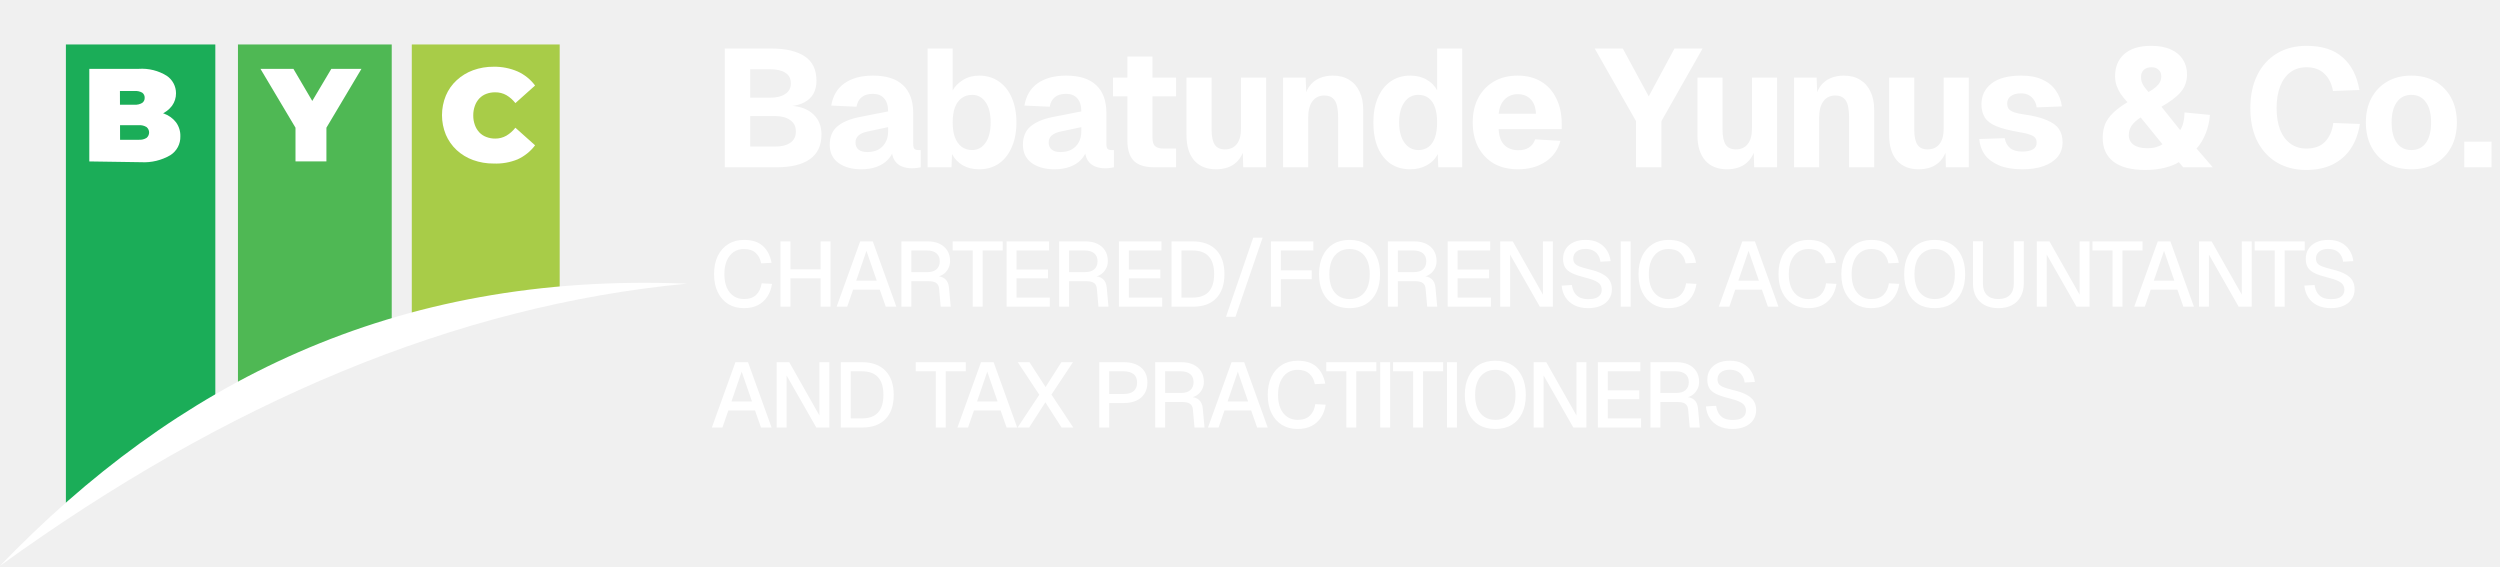
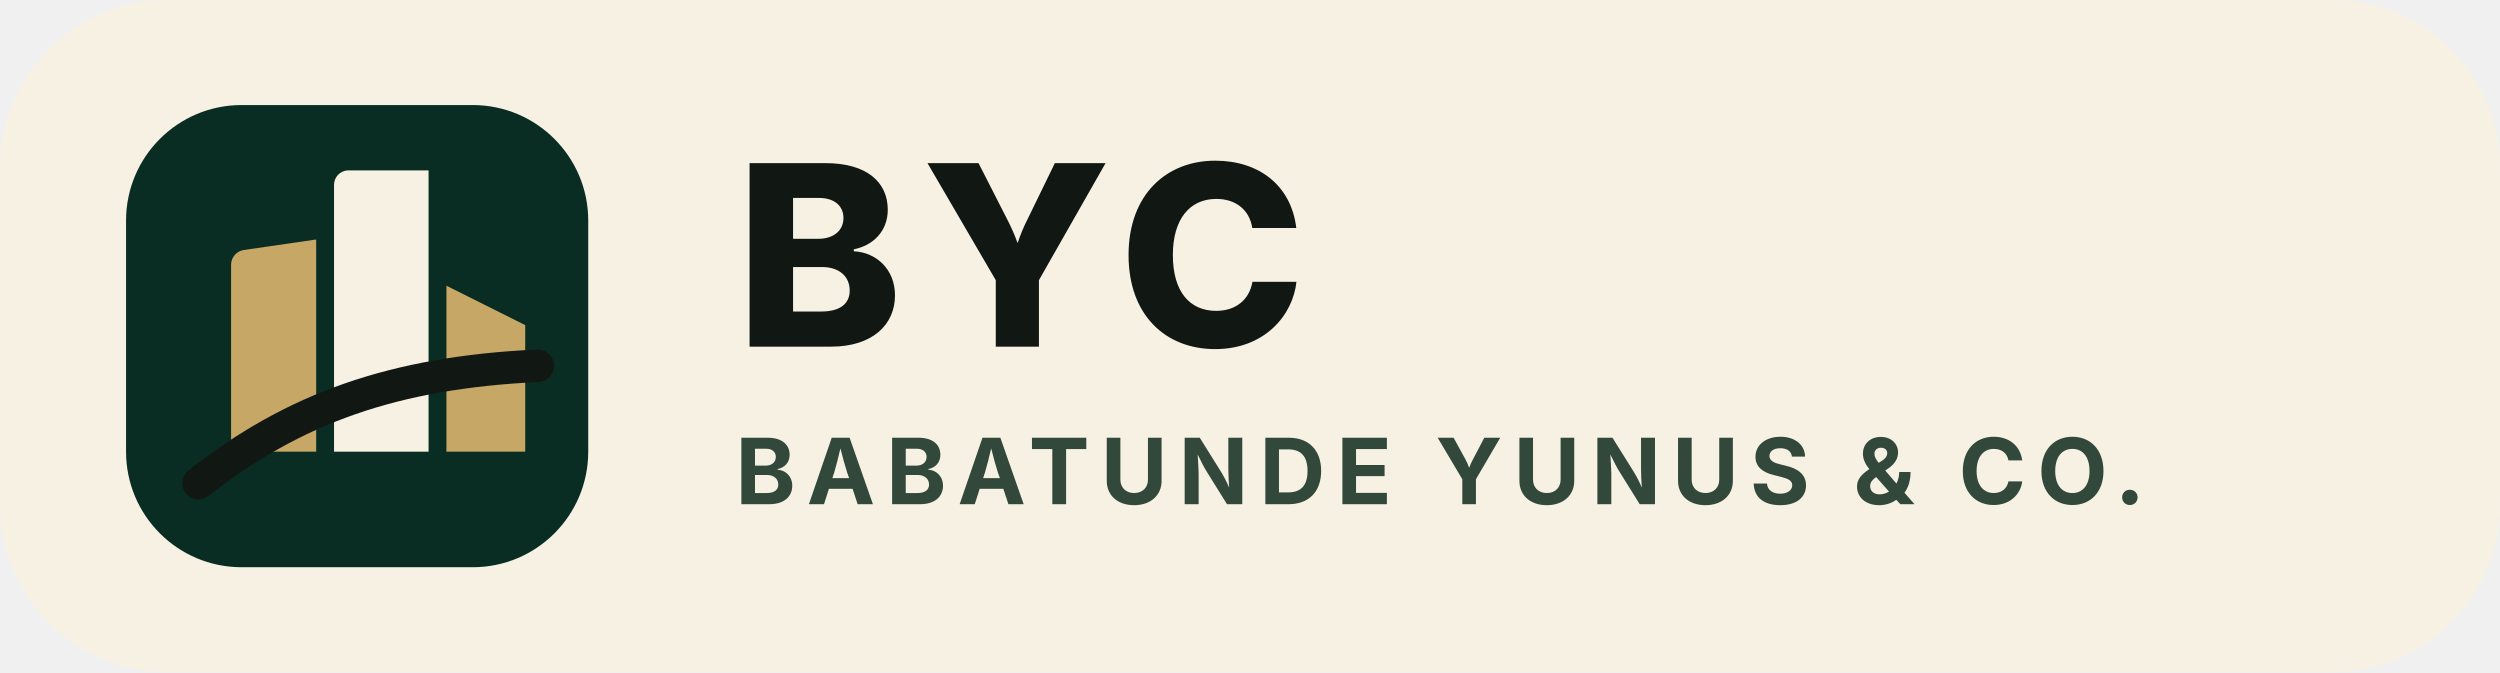
- <svg xmlns="http://www.w3.org/2000/svg" width="269" height="61" viewBox="0 0 269 61" fill="none">
-   <path d="M7.09 4.782H23.169V43.072L7.09 54.739V4.782Z" fill="#1BAD58" />
-   <path d="M25.604 4.782H42.15V35.198L25.604 41.813V4.782Z" fill="#4FB854" />
-   <path d="M60.222 4.782V31.888L44.309 35.198V4.782H60.222Z" fill="#A8CC48" />
-   <path d="M73.91 30.523C42.234 29.233 18.855 41.315 0 60.886C24.375 43.246 49.082 32.861 73.91 30.523Z" fill="white" />
-   <path d="M9.609 17.37V7.407H14.934C15.994 7.336 17.049 7.599 17.951 8.161C18.255 8.369 18.505 8.648 18.677 8.974C18.849 9.3 18.939 9.663 18.939 10.031C18.944 10.512 18.796 10.983 18.516 11.374C18.204 11.79 17.784 12.113 17.302 12.309C16.675 12.552 16.006 12.667 15.334 12.649L15.62 11.894C16.306 11.878 16.988 11.988 17.634 12.219C18.153 12.403 18.609 12.733 18.946 13.169C19.262 13.607 19.424 14.137 19.406 14.677C19.417 15.079 19.324 15.476 19.134 15.831C18.945 16.185 18.667 16.484 18.328 16.698C17.378 17.252 16.287 17.514 15.19 17.453L9.609 17.37ZM12.92 15.039H14.941C15.232 15.06 15.523 14.989 15.771 14.836C15.857 14.765 15.925 14.676 15.972 14.576C16.02 14.475 16.044 14.366 16.044 14.255C16.044 14.144 16.02 14.034 15.972 13.934C15.925 13.834 15.857 13.745 15.771 13.674C15.523 13.521 15.232 13.45 14.941 13.471H12.679V11.268H14.466C14.759 11.29 15.051 11.221 15.303 11.072C15.389 11.01 15.457 10.928 15.503 10.834C15.549 10.739 15.571 10.634 15.567 10.529C15.573 10.422 15.552 10.314 15.506 10.217C15.46 10.119 15.39 10.035 15.303 9.971C15.048 9.831 14.757 9.768 14.466 9.79H12.905L12.92 15.039Z" fill="white" />
-   <path d="M31.796 17.37V13.003L32.55 15.009L28.025 7.407H31.57L34.624 12.604H32.566L35.65 7.407H38.893L34.368 15.009L35.122 13.003V17.37H31.796Z" fill="white" />
-   <path d="M53.109 17.596C52.356 17.602 51.608 17.475 50.9 17.219C50.246 16.983 49.646 16.619 49.135 16.148C48.637 15.684 48.242 15.121 47.974 14.496C47.42 13.148 47.42 11.636 47.974 10.288C48.238 9.66 48.634 9.097 49.135 8.636C49.646 8.164 50.246 7.797 50.9 7.558C51.608 7.302 52.356 7.174 53.109 7.181C54.001 7.165 54.885 7.34 55.704 7.693C56.445 8.03 57.089 8.549 57.574 9.202L55.455 11.095C55.188 10.749 54.858 10.457 54.482 10.235C54.116 10.03 53.702 9.926 53.283 9.933C52.956 9.928 52.631 9.984 52.325 10.099C52.039 10.205 51.781 10.375 51.571 10.597C51.361 10.826 51.199 11.096 51.096 11.389C50.977 11.72 50.919 12.07 50.922 12.422C50.918 12.772 50.977 13.119 51.096 13.448C51.199 13.741 51.361 14.011 51.571 14.24C51.781 14.462 52.039 14.632 52.325 14.738C52.63 14.856 52.956 14.915 53.283 14.911C53.703 14.916 54.117 14.809 54.482 14.602C54.858 14.379 55.188 14.088 55.455 13.742L57.574 15.635C57.085 16.284 56.442 16.802 55.704 17.143C54.882 17.48 53.997 17.634 53.109 17.596Z" fill="white" />
-   <path d="M77.987 18V5.22H82.955C84.539 5.22 85.751 5.502 86.591 6.066C87.431 6.618 87.851 7.494 87.851 8.694C87.851 9.222 87.743 9.684 87.527 10.08C87.311 10.464 86.993 10.77 86.573 10.998C86.165 11.226 85.667 11.364 85.079 11.412V11.376C86.147 11.448 86.963 11.76 87.527 12.312C88.103 12.852 88.391 13.572 88.391 14.472C88.391 15.66 87.971 16.548 87.131 17.136C86.303 17.712 85.115 18 83.567 18H77.987ZM80.723 15.768H83.441C84.101 15.768 84.629 15.636 85.025 15.372C85.433 15.096 85.637 14.688 85.637 14.148C85.637 13.608 85.433 13.2 85.025 12.924C84.629 12.636 84.101 12.492 83.441 12.492H80.723V15.768ZM80.723 10.512H82.883C83.555 10.512 84.089 10.38 84.485 10.116C84.893 9.852 85.097 9.474 85.097 8.982C85.097 8.454 84.899 8.07 84.503 7.83C84.119 7.578 83.579 7.452 82.883 7.452H80.723V10.512ZM92.663 18.216C91.667 18.216 90.851 17.988 90.215 17.532C89.591 17.064 89.279 16.416 89.279 15.588C89.279 14.736 89.543 14.082 90.071 13.626C90.611 13.158 91.403 12.816 92.447 12.6L95.561 11.988C95.561 11.364 95.417 10.896 95.129 10.584C94.853 10.26 94.451 10.098 93.923 10.098C93.407 10.098 93.005 10.218 92.717 10.458C92.429 10.686 92.243 11.028 92.159 11.484L89.441 11.358C89.621 10.302 90.095 9.504 90.863 8.964C91.643 8.412 92.663 8.136 93.923 8.136C95.363 8.136 96.443 8.478 97.163 9.162C97.895 9.846 98.261 10.848 98.261 12.168V15.462C98.261 15.738 98.303 15.924 98.387 16.02C98.483 16.104 98.621 16.146 98.801 16.146H99.071V18C98.987 18.024 98.849 18.048 98.657 18.072C98.477 18.096 98.297 18.108 98.117 18.108C97.733 18.108 97.373 18.042 97.037 17.91C96.713 17.778 96.449 17.556 96.245 17.244C96.041 16.92 95.939 16.464 95.939 15.876L96.173 16.056C96.053 16.488 95.837 16.866 95.525 17.19C95.225 17.514 94.829 17.766 94.337 17.946C93.857 18.126 93.299 18.216 92.663 18.216ZM93.311 16.362C93.755 16.362 94.145 16.278 94.481 16.11C94.817 15.93 95.081 15.672 95.273 15.336C95.465 15 95.561 14.604 95.561 14.148V13.68L93.365 14.148C92.933 14.232 92.603 14.376 92.375 14.58C92.159 14.772 92.051 15.024 92.051 15.336C92.051 15.66 92.159 15.912 92.375 16.092C92.591 16.272 92.903 16.362 93.311 16.362ZM105.352 18.216C104.68 18.216 104.092 18.072 103.588 17.784C103.096 17.496 102.712 17.094 102.436 16.578L102.382 18H99.808V5.22H102.508V9.72C102.76 9.276 103.132 8.904 103.624 8.604C104.116 8.292 104.692 8.136 105.352 8.136C106.168 8.136 106.876 8.346 107.476 8.766C108.076 9.174 108.538 9.756 108.862 10.512C109.198 11.268 109.366 12.156 109.366 13.176C109.366 14.196 109.198 15.084 108.862 15.84C108.538 16.596 108.076 17.184 107.476 17.604C106.876 18.012 106.168 18.216 105.352 18.216ZM104.596 16.146C105.196 16.146 105.676 15.888 106.036 15.372C106.408 14.844 106.594 14.112 106.594 13.176C106.594 12.24 106.414 11.514 106.054 10.998C105.694 10.47 105.214 10.206 104.614 10.206C104.17 10.206 103.786 10.326 103.462 10.566C103.15 10.794 102.91 11.13 102.742 11.574C102.586 12.018 102.508 12.552 102.508 13.176C102.508 13.788 102.586 14.316 102.742 14.76C102.91 15.204 103.15 15.546 103.462 15.786C103.786 16.026 104.164 16.146 104.596 16.146ZM113.45 18.216C112.454 18.216 111.638 17.988 111.002 17.532C110.378 17.064 110.066 16.416 110.066 15.588C110.066 14.736 110.33 14.082 110.858 13.626C111.398 13.158 112.19 12.816 113.234 12.6L116.348 11.988C116.348 11.364 116.204 10.896 115.916 10.584C115.64 10.26 115.238 10.098 114.71 10.098C114.194 10.098 113.792 10.218 113.504 10.458C113.216 10.686 113.03 11.028 112.946 11.484L110.228 11.358C110.408 10.302 110.882 9.504 111.65 8.964C112.43 8.412 113.45 8.136 114.71 8.136C116.15 8.136 117.23 8.478 117.95 9.162C118.682 9.846 119.048 10.848 119.048 12.168V15.462C119.048 15.738 119.09 15.924 119.174 16.02C119.27 16.104 119.408 16.146 119.588 16.146H119.858V18C119.774 18.024 119.636 18.048 119.444 18.072C119.264 18.096 119.084 18.108 118.904 18.108C118.52 18.108 118.16 18.042 117.824 17.91C117.5 17.778 117.236 17.556 117.032 17.244C116.828 16.92 116.726 16.464 116.726 15.876L116.96 16.056C116.84 16.488 116.624 16.866 116.312 17.19C116.012 17.514 115.616 17.766 115.124 17.946C114.644 18.126 114.086 18.216 113.45 18.216ZM114.098 16.362C114.542 16.362 114.932 16.278 115.268 16.11C115.604 15.93 115.868 15.672 116.06 15.336C116.252 15 116.348 14.604 116.348 14.148V13.68L114.152 14.148C113.72 14.232 113.39 14.376 113.162 14.58C112.946 14.772 112.838 15.024 112.838 15.336C112.838 15.66 112.946 15.912 113.162 16.092C113.378 16.272 113.69 16.362 114.098 16.362ZM124.204 18C123.208 18 122.476 17.772 122.008 17.316C121.54 16.848 121.306 16.11 121.306 15.102V6.084H124.006V14.778C124.006 15.246 124.102 15.564 124.294 15.732C124.498 15.9 124.798 15.984 125.194 15.984H126.544V18H124.204ZM119.758 10.368V8.352H126.544V10.368H119.758ZM130.835 18.216C129.839 18.216 129.059 17.898 128.495 17.262C127.943 16.614 127.667 15.714 127.667 14.562V8.352H130.367V13.932C130.367 14.676 130.481 15.222 130.709 15.57C130.937 15.906 131.297 16.074 131.789 16.074C132.341 16.074 132.767 15.888 133.067 15.516C133.379 15.132 133.535 14.562 133.535 13.806V8.352H136.235V18H133.769L133.697 15.228L134.039 15.3C133.895 16.26 133.553 16.986 133.013 17.478C132.473 17.97 131.747 18.216 130.835 18.216ZM138.06 18V8.352H140.49L140.598 11.178L140.256 11.088C140.352 10.368 140.544 9.792 140.832 9.36C141.132 8.928 141.504 8.616 141.948 8.424C142.392 8.232 142.878 8.136 143.406 8.136C144.102 8.136 144.69 8.286 145.17 8.586C145.662 8.886 146.034 9.312 146.286 9.864C146.55 10.404 146.682 11.046 146.682 11.79V18H143.982V12.69C143.982 12.174 143.94 11.736 143.856 11.376C143.772 11.016 143.622 10.746 143.406 10.566C143.19 10.374 142.89 10.278 142.506 10.278C141.942 10.278 141.51 10.488 141.21 10.908C140.91 11.316 140.76 11.91 140.76 12.69V18H138.06ZM151.734 18.216C150.918 18.216 150.21 18.012 149.61 17.604C149.022 17.184 148.566 16.602 148.242 15.858C147.93 15.102 147.774 14.208 147.774 13.176C147.774 12.144 147.936 11.256 148.26 10.512C148.584 9.756 149.04 9.174 149.628 8.766C150.228 8.346 150.93 8.136 151.734 8.136C152.418 8.136 153.006 8.28 153.498 8.568C154.002 8.844 154.38 9.228 154.632 9.72V5.22H157.332V18H154.758L154.704 16.578C154.44 17.094 154.044 17.496 153.516 17.784C153 18.072 152.406 18.216 151.734 18.216ZM152.616 16.146C153.048 16.146 153.414 16.032 153.714 15.804C154.014 15.576 154.242 15.246 154.398 14.814C154.554 14.37 154.632 13.824 154.632 13.176C154.632 12.516 154.554 11.97 154.398 11.538C154.242 11.094 154.014 10.764 153.714 10.548C153.414 10.32 153.048 10.206 152.616 10.206C151.98 10.206 151.476 10.476 151.104 11.016C150.732 11.544 150.546 12.264 150.546 13.176C150.546 14.076 150.732 14.796 151.104 15.336C151.488 15.876 151.992 16.146 152.616 16.146ZM163.326 18.216C162.342 18.216 161.484 18.012 160.752 17.604C160.032 17.184 159.468 16.596 159.06 15.84C158.664 15.084 158.466 14.196 158.466 13.176C158.466 12.156 158.664 11.274 159.06 10.53C159.468 9.774 160.032 9.186 160.752 8.766C161.472 8.346 162.324 8.136 163.308 8.136C164.268 8.136 165.102 8.346 165.81 8.766C166.518 9.186 167.064 9.786 167.448 10.566C167.844 11.346 168.042 12.276 168.042 13.356V13.896H161.256C161.292 14.664 161.496 15.234 161.868 15.606C162.252 15.978 162.756 16.164 163.38 16.164C163.836 16.164 164.214 16.068 164.514 15.876C164.826 15.684 165.048 15.39 165.18 14.994L167.898 15.156C167.646 16.116 167.112 16.866 166.296 17.406C165.48 17.946 164.49 18.216 163.326 18.216ZM161.256 12.24H165.27C165.234 11.532 165.036 11.004 164.676 10.656C164.328 10.308 163.872 10.134 163.308 10.134C162.744 10.134 162.276 10.32 161.904 10.692C161.544 11.052 161.328 11.568 161.256 12.24ZM176.034 18V13.032L171.588 5.22H174.612L177.402 10.368L180.174 5.22H183.198L178.77 13.032V18H176.034ZM185.813 18.216C184.817 18.216 184.037 17.898 183.473 17.262C182.921 16.614 182.645 15.714 182.645 14.562V8.352H185.345V13.932C185.345 14.676 185.459 15.222 185.687 15.57C185.915 15.906 186.275 16.074 186.767 16.074C187.319 16.074 187.745 15.888 188.045 15.516C188.357 15.132 188.513 14.562 188.513 13.806V8.352H191.213V18H188.747L188.675 15.228L189.017 15.3C188.873 16.26 188.531 16.986 187.991 17.478C187.451 17.97 186.725 18.216 185.813 18.216ZM193.039 18V8.352H195.469L195.577 11.178L195.235 11.088C195.331 10.368 195.523 9.792 195.811 9.36C196.111 8.928 196.483 8.616 196.927 8.424C197.371 8.232 197.857 8.136 198.385 8.136C199.081 8.136 199.669 8.286 200.149 8.586C200.641 8.886 201.013 9.312 201.265 9.864C201.529 10.404 201.661 11.046 201.661 11.79V18H198.961V12.69C198.961 12.174 198.919 11.736 198.835 11.376C198.751 11.016 198.601 10.746 198.385 10.566C198.169 10.374 197.869 10.278 197.485 10.278C196.921 10.278 196.489 10.488 196.189 10.908C195.889 11.316 195.739 11.91 195.739 12.69V18H193.039ZM206.442 18.216C205.446 18.216 204.666 17.898 204.102 17.262C203.55 16.614 203.274 15.714 203.274 14.562V8.352H205.974V13.932C205.974 14.676 206.088 15.222 206.316 15.57C206.544 15.906 206.904 16.074 207.396 16.074C207.948 16.074 208.374 15.888 208.674 15.516C208.986 15.132 209.142 14.562 209.142 13.806V8.352H211.842V18H209.376L209.304 15.228L209.646 15.3C209.502 16.26 209.16 16.986 208.62 17.478C208.08 17.97 207.354 18.216 206.442 18.216ZM217.614 18.216C216.618 18.216 215.784 18.078 215.112 17.802C214.44 17.514 213.924 17.13 213.564 16.65C213.216 16.158 213.018 15.594 212.97 14.958L215.706 14.868C215.79 15.324 215.982 15.678 216.282 15.93C216.582 16.182 217.026 16.308 217.614 16.308C218.094 16.308 218.466 16.23 218.73 16.074C219.006 15.918 219.144 15.678 219.144 15.354C219.144 15.15 219.096 14.982 219 14.85C218.904 14.706 218.712 14.586 218.424 14.49C218.148 14.382 217.734 14.286 217.182 14.202C216.162 14.022 215.364 13.812 214.788 13.572C214.212 13.332 213.804 13.02 213.564 12.636C213.324 12.252 213.204 11.784 213.204 11.232C213.204 10.308 213.558 9.564 214.266 9C214.986 8.424 216.06 8.136 217.488 8.136C218.4 8.136 219.162 8.28 219.774 8.568C220.398 8.856 220.878 9.252 221.214 9.756C221.562 10.248 221.778 10.812 221.862 11.448L219.144 11.556C219.108 11.244 219.012 10.98 218.856 10.764C218.712 10.536 218.526 10.362 218.298 10.242C218.07 10.11 217.794 10.044 217.47 10.044C216.99 10.044 216.618 10.146 216.354 10.35C216.102 10.542 215.976 10.8 215.976 11.124C215.976 11.364 216.03 11.562 216.138 11.718C216.258 11.862 216.45 11.982 216.714 12.078C216.978 12.174 217.332 12.252 217.776 12.312C218.808 12.456 219.624 12.66 220.224 12.924C220.836 13.176 221.274 13.494 221.538 13.878C221.802 14.262 221.934 14.736 221.934 15.3C221.934 15.924 221.754 16.452 221.394 16.884C221.034 17.316 220.53 17.646 219.882 17.874C219.246 18.102 218.49 18.216 217.614 18.216ZM230.823 18.288C229.335 18.288 228.201 17.994 227.421 17.406C226.641 16.806 226.251 15.954 226.251 14.85C226.251 14.298 226.335 13.806 226.503 13.374C226.683 12.942 226.971 12.534 227.367 12.15C227.763 11.766 228.279 11.382 228.915 10.998C228.639 10.698 228.399 10.404 228.195 10.116C228.003 9.816 227.853 9.516 227.745 9.216C227.637 8.904 227.583 8.562 227.583 8.19C227.583 7.194 227.913 6.402 228.573 5.814C229.245 5.226 230.205 4.932 231.453 4.932C232.305 4.932 233.019 5.064 233.595 5.328C234.171 5.592 234.603 5.958 234.891 6.426C235.179 6.882 235.323 7.404 235.323 7.992C235.323 8.748 235.095 9.39 234.639 9.918C234.195 10.434 233.505 10.956 232.569 11.484L234.585 14.004C234.885 13.56 235.041 12.924 235.053 12.096L237.789 12.366C237.741 13.05 237.591 13.71 237.339 14.346C237.087 14.982 236.757 15.528 236.349 15.984L238.095 18H234.909L234.441 17.442C234.057 17.694 233.547 17.898 232.911 18.054C232.287 18.21 231.591 18.288 230.823 18.288ZM231.039 15.948C231.435 15.948 231.765 15.906 232.029 15.822C232.305 15.738 232.521 15.636 232.677 15.516L230.337 12.636C229.893 12.924 229.569 13.218 229.365 13.518C229.161 13.818 229.059 14.16 229.059 14.544C229.059 14.964 229.227 15.306 229.563 15.57C229.911 15.822 230.403 15.948 231.039 15.948ZM231.183 9.9C231.507 9.72 231.765 9.546 231.957 9.378C232.161 9.198 232.311 9.018 232.407 8.838C232.503 8.658 232.551 8.454 232.551 8.226C232.551 7.914 232.455 7.674 232.263 7.506C232.083 7.326 231.831 7.236 231.507 7.236C231.147 7.236 230.865 7.332 230.661 7.524C230.469 7.716 230.373 7.974 230.373 8.298C230.373 8.466 230.397 8.634 230.445 8.802C230.493 8.958 230.577 9.126 230.697 9.306C230.829 9.486 230.991 9.684 231.183 9.9ZM248.13 18.288C246.966 18.288 245.928 18.024 245.016 17.496C244.116 16.968 243.408 16.206 242.892 15.21C242.388 14.214 242.136 13.02 242.136 11.628C242.136 10.272 242.382 9.096 242.874 8.1C243.366 7.092 244.068 6.312 244.98 5.76C245.892 5.208 246.96 4.932 248.184 4.932C249.852 4.932 251.148 5.346 252.072 6.174C253.008 6.99 253.608 8.16 253.872 9.684L251.028 9.792C250.884 8.988 250.572 8.364 250.092 7.92C249.612 7.464 248.976 7.236 248.184 7.236C247.5 7.236 246.918 7.416 246.438 7.776C245.958 8.136 245.592 8.646 245.34 9.306C245.088 9.966 244.962 10.74 244.962 11.628C244.962 12.528 245.088 13.308 245.34 13.968C245.604 14.616 245.976 15.114 246.456 15.462C246.936 15.81 247.506 15.984 248.166 15.984C249.03 15.984 249.696 15.744 250.164 15.264C250.644 14.772 250.944 14.094 251.064 13.23L253.926 13.338C253.758 14.382 253.428 15.27 252.936 16.002C252.444 16.734 251.796 17.298 250.992 17.694C250.2 18.09 249.246 18.288 248.13 18.288ZM259.463 18.216C258.479 18.216 257.621 18.012 256.889 17.604C256.157 17.184 255.587 16.596 255.179 15.84C254.771 15.084 254.567 14.196 254.567 13.176C254.567 12.156 254.771 11.274 255.179 10.53C255.587 9.774 256.157 9.186 256.889 8.766C257.621 8.346 258.479 8.136 259.463 8.136C260.447 8.136 261.305 8.346 262.037 8.766C262.769 9.186 263.339 9.774 263.747 10.53C264.155 11.274 264.359 12.156 264.359 13.176C264.359 14.196 264.155 15.084 263.747 15.84C263.339 16.596 262.769 17.184 262.037 17.604C261.305 18.012 260.447 18.216 259.463 18.216ZM259.463 16.146C260.135 16.146 260.657 15.888 261.029 15.372C261.401 14.844 261.587 14.112 261.587 13.176C261.587 12.24 261.401 11.514 261.029 10.998C260.657 10.47 260.135 10.206 259.463 10.206C258.791 10.206 258.269 10.47 257.897 10.998C257.525 11.514 257.339 12.24 257.339 13.176C257.339 14.112 257.525 14.844 257.897 15.372C258.269 15.888 258.791 16.146 259.463 16.146ZM265.154 18V15.246H268.088V18H265.154Z" fill="white" />
-   <path d="M80.042 33.158C79.408 33.158 78.85 33.013 78.368 32.723C77.887 32.426 77.51 32.003 77.24 31.456C76.969 30.908 76.834 30.254 76.834 29.495C76.834 28.743 76.966 28.093 77.23 27.545C77.501 26.991 77.877 26.565 78.359 26.268C78.84 25.964 79.405 25.813 80.052 25.813C80.923 25.813 81.599 26.03 82.081 26.466C82.563 26.902 82.876 27.506 83.022 28.278L81.903 28.337C81.81 27.855 81.612 27.479 81.309 27.209C81.005 26.931 80.586 26.793 80.052 26.793C79.623 26.793 79.25 26.902 78.933 27.119C78.623 27.337 78.378 27.647 78.2 28.05C78.029 28.453 77.943 28.934 77.943 29.495C77.943 30.056 78.029 30.538 78.2 30.941C78.378 31.343 78.626 31.65 78.943 31.861C79.26 32.073 79.626 32.178 80.042 32.178C80.609 32.178 81.048 32.03 81.358 31.733C81.675 31.429 81.873 31.013 81.952 30.485L83.071 30.545C82.985 31.079 82.814 31.541 82.556 31.931C82.299 32.32 81.959 32.624 81.537 32.842C81.114 33.053 80.616 33.158 80.042 33.158ZM83.981 33V25.971H85.051V29.357L84.536 28.981H88.813L88.298 29.357V25.971H89.367V33H88.298V29.575L88.813 29.951H84.536L85.051 29.575V33H83.981ZM90.021 33L92.555 25.971H93.912L96.446 33H95.308L94.664 31.169H91.793L91.159 33H90.021ZM92.13 30.198H94.337L93.229 26.991L92.13 30.198ZM96.99 33V25.971H99.792C100.294 25.971 100.726 26.057 101.089 26.228C101.452 26.4 101.732 26.644 101.93 26.961C102.128 27.278 102.227 27.654 102.227 28.09C102.227 28.406 102.155 28.69 102.01 28.941C101.871 29.192 101.683 29.393 101.445 29.545C101.214 29.69 100.967 29.773 100.703 29.792L100.653 29.703C101.095 29.703 101.439 29.806 101.683 30.01C101.927 30.208 102.069 30.522 102.109 30.951L102.297 33H101.218L101.049 31.089C101.029 30.805 100.934 30.598 100.762 30.466C100.591 30.327 100.31 30.258 99.921 30.258H98.059V33H96.99ZM98.059 29.278H99.812C100.214 29.278 100.531 29.179 100.762 28.981C101 28.776 101.119 28.489 101.119 28.119C101.119 27.743 101 27.456 100.762 27.258C100.525 27.053 100.178 26.951 99.723 26.951H98.059V29.278ZM104.664 33V26.951H102.506V25.971H107.891V26.951H105.733V33H104.664ZM108.307 33V25.971H112.881V26.951H109.376V29H112.762V29.951H109.376V32.02H112.96V33H108.307ZM113.966 33V25.971H116.767C117.269 25.971 117.701 26.057 118.064 26.228C118.427 26.4 118.708 26.644 118.906 26.961C119.104 27.278 119.203 27.654 119.203 28.09C119.203 28.406 119.13 28.69 118.985 28.941C118.846 29.192 118.658 29.393 118.421 29.545C118.19 29.69 117.942 29.773 117.678 29.792L117.629 29.703C118.071 29.703 118.414 29.806 118.658 30.01C118.902 30.208 119.044 30.522 119.084 30.951L119.272 33H118.193L118.025 31.089C118.005 30.805 117.909 30.598 117.738 30.466C117.566 30.327 117.285 30.258 116.896 30.258H115.035V33H113.966ZM115.035 29.278H116.787C117.19 29.278 117.507 29.179 117.738 28.981C117.975 28.776 118.094 28.489 118.094 28.119C118.094 27.743 117.975 27.456 117.738 27.258C117.5 27.053 117.153 26.951 116.698 26.951H115.035V29.278ZM120.398 33V25.971H124.971V26.951H121.467V29H124.853V29.951H121.467V32.02H125.051V33H120.398ZM126.056 33V25.971H128.313C129.415 25.971 130.264 26.278 130.858 26.892C131.452 27.499 131.749 28.367 131.749 29.495C131.749 30.617 131.455 31.482 130.867 32.089C130.287 32.696 129.455 33 128.373 33H126.056ZM127.125 32.02H128.313C129.092 32.02 129.673 31.812 130.056 31.396C130.445 30.974 130.64 30.34 130.64 29.495C130.64 28.637 130.445 28 130.056 27.585C129.673 27.162 129.092 26.951 128.313 26.951H127.125V32.02ZM131.916 34.089L134.846 25.575H135.856L132.936 34.089H131.916ZM136.754 33V25.971H141.318V26.951H137.259L137.823 26.367V29.594L137.259 29.09H141.14V30.04H137.259L137.823 29.535V33H136.754ZM145.206 33.158C144.526 33.158 143.942 33.013 143.454 32.723C142.965 32.426 142.589 32.003 142.325 31.456C142.061 30.908 141.929 30.254 141.929 29.495C141.929 28.736 142.061 28.083 142.325 27.535C142.589 26.981 142.965 26.555 143.454 26.258C143.942 25.961 144.526 25.813 145.206 25.813C145.893 25.813 146.48 25.961 146.968 26.258C147.463 26.555 147.84 26.981 148.097 27.535C148.361 28.083 148.493 28.736 148.493 29.495C148.493 30.254 148.361 30.908 148.097 31.456C147.84 32.003 147.463 32.426 146.968 32.723C146.48 33.013 145.893 33.158 145.206 33.158ZM145.206 32.178C145.662 32.178 146.051 32.073 146.374 31.861C146.704 31.65 146.955 31.347 147.127 30.951C147.298 30.548 147.384 30.063 147.384 29.495C147.384 28.928 147.298 28.443 147.127 28.04C146.955 27.637 146.704 27.331 146.374 27.119C146.051 26.902 145.662 26.793 145.206 26.793C144.757 26.793 144.371 26.902 144.048 27.119C143.724 27.331 143.474 27.637 143.295 28.04C143.124 28.443 143.038 28.928 143.038 29.495C143.038 30.063 143.124 30.548 143.295 30.951C143.474 31.347 143.724 31.65 144.048 31.861C144.371 32.073 144.757 32.178 145.206 32.178ZM149.338 33V25.971H152.139C152.641 25.971 153.073 26.057 153.436 26.228C153.799 26.4 154.08 26.644 154.278 26.961C154.476 27.278 154.575 27.654 154.575 28.09C154.575 28.406 154.502 28.69 154.357 28.941C154.218 29.192 154.03 29.393 153.793 29.545C153.562 29.69 153.314 29.773 153.05 29.792L153.001 29.703C153.443 29.703 153.786 29.806 154.03 30.01C154.274 30.208 154.416 30.522 154.456 30.951L154.644 33H153.565L153.397 31.089C153.377 30.805 153.281 30.598 153.11 30.466C152.938 30.327 152.657 30.258 152.268 30.258H150.407V33H149.338ZM150.407 29.278H152.159C152.562 29.278 152.879 29.179 153.11 28.981C153.347 28.776 153.466 28.489 153.466 28.119C153.466 27.743 153.347 27.456 153.11 27.258C152.872 27.053 152.525 26.951 152.07 26.951H150.407V29.278ZM155.77 33V25.971H160.343V26.951H156.839V29H160.225V29.951H156.839V32.02H160.423V33H155.77ZM161.418 33V25.971H162.775L166.022 31.703V25.971H167.091V33H165.685L162.488 27.397V33H161.418ZM170.887 33.158C170.326 33.158 169.838 33.056 169.422 32.852C169.013 32.647 168.69 32.363 168.452 32C168.214 31.637 168.076 31.215 168.036 30.733L169.135 30.664C169.181 30.994 169.277 31.274 169.422 31.505C169.567 31.73 169.762 31.901 170.006 32.02C170.257 32.132 170.557 32.188 170.907 32.188C171.211 32.188 171.468 32.152 171.679 32.079C171.897 32 172.062 31.885 172.174 31.733C172.287 31.581 172.343 31.396 172.343 31.178C172.343 30.98 172.293 30.805 172.194 30.654C172.102 30.495 171.92 30.353 171.65 30.228C171.386 30.096 170.996 29.967 170.482 29.842C169.921 29.703 169.472 29.552 169.135 29.387C168.799 29.221 168.554 29.017 168.403 28.773C168.257 28.522 168.185 28.215 168.185 27.852C168.185 27.449 168.28 27.096 168.472 26.793C168.67 26.483 168.95 26.242 169.313 26.07C169.676 25.898 170.112 25.813 170.62 25.813C171.155 25.813 171.61 25.912 171.986 26.11C172.369 26.308 172.669 26.578 172.887 26.921C173.112 27.265 173.25 27.657 173.303 28.099L172.204 28.159C172.171 27.888 172.089 27.651 171.957 27.446C171.825 27.235 171.646 27.073 171.422 26.961C171.198 26.842 170.924 26.783 170.6 26.783C170.191 26.783 169.868 26.878 169.63 27.07C169.399 27.255 169.284 27.502 169.284 27.812C169.284 28.01 169.33 28.179 169.422 28.317C169.521 28.449 169.693 28.565 169.937 28.664C170.188 28.763 170.541 28.868 170.996 28.981C171.604 29.119 172.085 29.291 172.442 29.495C172.805 29.693 173.062 29.928 173.214 30.198C173.366 30.469 173.442 30.776 173.442 31.119C173.442 31.535 173.333 31.898 173.115 32.208C172.904 32.512 172.607 32.746 172.224 32.911C171.841 33.076 171.396 33.158 170.887 33.158ZM174.389 33V25.971H175.458V33H174.389ZM179.513 33.158C178.879 33.158 178.322 33.013 177.84 32.723C177.358 32.426 176.982 32.003 176.711 31.456C176.441 30.908 176.305 30.254 176.305 29.495C176.305 28.743 176.437 28.093 176.701 27.545C176.972 26.991 177.348 26.565 177.83 26.268C178.312 25.964 178.876 25.813 179.523 25.813C180.394 25.813 181.071 26.03 181.552 26.466C182.034 26.902 182.348 27.506 182.493 28.278L181.374 28.337C181.282 27.855 181.084 27.479 180.78 27.209C180.477 26.931 180.058 26.793 179.523 26.793C179.094 26.793 178.721 26.902 178.404 27.119C178.094 27.337 177.85 27.647 177.672 28.05C177.5 28.453 177.414 28.934 177.414 29.495C177.414 30.056 177.5 30.538 177.672 30.941C177.85 31.343 178.097 31.65 178.414 31.861C178.731 32.073 179.097 32.178 179.513 32.178C180.081 32.178 180.52 32.03 180.83 31.733C181.147 31.429 181.345 31.013 181.424 30.485L182.542 30.545C182.457 31.079 182.285 31.541 182.028 31.931C181.77 32.32 181.43 32.624 181.008 32.842C180.586 33.053 180.087 33.158 179.513 33.158ZM184.939 33L187.473 25.971H188.829L191.364 33H190.225L189.582 31.169H186.711L186.077 33H184.939ZM187.047 30.198H189.255L188.146 26.991L187.047 30.198ZM194.574 33.158C193.941 33.158 193.383 33.013 192.901 32.723C192.419 32.426 192.043 32.003 191.772 31.456C191.502 30.908 191.367 30.254 191.367 29.495C191.367 28.743 191.499 28.093 191.763 27.545C192.033 26.991 192.409 26.565 192.891 26.268C193.373 25.964 193.937 25.813 194.584 25.813C195.455 25.813 196.132 26.03 196.614 26.466C197.095 26.902 197.409 27.506 197.554 28.278L196.435 28.337C196.343 27.855 196.145 27.479 195.841 27.209C195.538 26.931 195.119 26.793 194.584 26.793C194.155 26.793 193.782 26.902 193.465 27.119C193.155 27.337 192.911 27.647 192.733 28.05C192.561 28.453 192.475 28.934 192.475 29.495C192.475 30.056 192.561 30.538 192.733 30.941C192.911 31.343 193.158 31.65 193.475 31.861C193.792 32.073 194.158 32.178 194.574 32.178C195.142 32.178 195.581 32.03 195.891 31.733C196.208 31.429 196.406 31.013 196.485 30.485L197.604 30.545C197.518 31.079 197.346 31.541 197.089 31.931C196.831 32.32 196.491 32.624 196.069 32.842C195.647 33.053 195.148 33.158 194.574 33.158ZM201.335 33.158C200.701 33.158 200.144 33.013 199.662 32.723C199.18 32.426 198.804 32.003 198.533 31.456C198.263 30.908 198.127 30.254 198.127 29.495C198.127 28.743 198.259 28.093 198.523 27.545C198.794 26.991 199.17 26.565 199.652 26.268C200.134 25.964 200.698 25.813 201.345 25.813C202.216 25.813 202.892 26.03 203.374 26.466C203.856 26.902 204.17 27.506 204.315 28.278L203.196 28.337C203.104 27.855 202.906 27.479 202.602 27.209C202.298 26.931 201.879 26.793 201.345 26.793C200.916 26.793 200.543 26.902 200.226 27.119C199.916 27.337 199.672 27.647 199.493 28.05C199.322 28.453 199.236 28.934 199.236 29.495C199.236 30.056 199.322 30.538 199.493 30.941C199.672 31.343 199.919 31.65 200.236 31.861C200.553 32.073 200.919 32.178 201.335 32.178C201.902 32.178 202.341 32.03 202.652 31.733C202.968 31.429 203.166 31.013 203.246 30.485L204.364 30.545C204.278 31.079 204.107 31.541 203.849 31.931C203.592 32.32 203.252 32.624 202.83 32.842C202.407 33.053 201.909 33.158 201.335 33.158ZM208.165 33.158C207.485 33.158 206.901 33.013 206.412 32.723C205.924 32.426 205.548 32.003 205.284 31.456C205.02 30.908 204.888 30.254 204.888 29.495C204.888 28.736 205.02 28.083 205.284 27.535C205.548 26.981 205.924 26.555 206.412 26.258C206.901 25.961 207.485 25.813 208.165 25.813C208.851 25.813 209.439 25.961 209.927 26.258C210.422 26.555 210.798 26.981 211.056 27.535C211.32 28.083 211.452 28.736 211.452 29.495C211.452 30.254 211.32 30.908 211.056 31.456C210.798 32.003 210.422 32.426 209.927 32.723C209.439 33.013 208.851 33.158 208.165 33.158ZM208.165 32.178C208.62 32.178 209.01 32.073 209.333 31.861C209.663 31.65 209.914 31.347 210.085 30.951C210.257 30.548 210.343 30.063 210.343 29.495C210.343 28.928 210.257 28.443 210.085 28.04C209.914 27.637 209.663 27.331 209.333 27.119C209.01 26.902 208.62 26.793 208.165 26.793C207.716 26.793 207.33 26.902 207.006 27.119C206.683 27.331 206.432 27.637 206.254 28.04C206.082 28.443 205.997 28.928 205.997 29.495C205.997 30.063 206.082 30.548 206.254 30.951C206.432 31.347 206.683 31.65 207.006 31.861C207.33 32.073 207.716 32.178 208.165 32.178ZM215.025 33.158C214.471 33.158 213.986 33.053 213.57 32.842C213.161 32.624 212.844 32.317 212.619 31.921C212.402 31.525 212.293 31.056 212.293 30.515V25.961H213.362V30.515C213.362 31.05 213.507 31.462 213.798 31.753C214.088 32.036 214.497 32.178 215.025 32.178C215.553 32.178 215.962 32.036 216.253 31.753C216.543 31.462 216.688 31.05 216.688 30.515V25.961H217.758V30.515C217.758 31.056 217.645 31.525 217.421 31.921C217.203 32.317 216.89 32.624 216.48 32.842C216.071 33.053 215.586 33.158 215.025 33.158ZM219.163 33V25.971H220.52L223.767 31.703V25.971H224.836V33H223.43L220.232 27.397V33H219.163ZM227.311 33V26.951H225.153V25.971H230.538V26.951H228.38V33H227.311ZM229.643 33L232.177 25.971H233.534L236.068 33H234.93L234.286 31.169H231.415L230.782 33H229.643ZM231.752 30.198H233.959L232.851 26.991L231.752 30.198ZM236.612 33V25.971H237.969L241.216 31.703V25.971H242.285V33H240.879L237.682 27.397V33H236.612ZM244.76 33V26.951H242.602V25.971H247.987V26.951H245.829V33H244.76ZM250.802 33.158C250.241 33.158 249.753 33.056 249.337 32.852C248.928 32.647 248.604 32.363 248.367 32C248.129 31.637 247.99 31.215 247.951 30.733L249.05 30.664C249.096 30.994 249.192 31.274 249.337 31.505C249.482 31.73 249.677 31.901 249.921 32.02C250.172 32.132 250.472 32.188 250.822 32.188C251.125 32.188 251.383 32.152 251.594 32.079C251.812 32 251.977 31.885 252.089 31.733C252.201 31.581 252.257 31.396 252.257 31.178C252.257 30.98 252.208 30.805 252.109 30.654C252.016 30.495 251.835 30.353 251.564 30.228C251.3 30.096 250.911 29.967 250.396 29.842C249.835 29.703 249.386 29.552 249.05 29.387C248.713 29.221 248.469 29.017 248.317 28.773C248.172 28.522 248.099 28.215 248.099 27.852C248.099 27.449 248.195 27.096 248.386 26.793C248.584 26.483 248.865 26.242 249.228 26.07C249.591 25.898 250.027 25.813 250.535 25.813C251.069 25.813 251.525 25.912 251.901 26.11C252.284 26.308 252.584 26.578 252.802 26.921C253.026 27.265 253.165 27.657 253.218 28.099L252.119 28.159C252.086 27.888 252.003 27.651 251.871 27.446C251.739 27.235 251.561 27.073 251.337 26.961C251.112 26.842 250.838 26.783 250.515 26.783C250.106 26.783 249.782 26.878 249.545 27.07C249.314 27.255 249.198 27.502 249.198 27.812C249.198 28.01 249.244 28.179 249.337 28.317C249.436 28.449 249.607 28.565 249.852 28.664C250.102 28.763 250.456 28.868 250.911 28.981C251.518 29.119 252 29.291 252.356 29.495C252.719 29.693 252.977 29.928 253.129 30.198C253.28 30.469 253.356 30.776 253.356 31.119C253.356 31.535 253.247 31.898 253.03 32.208C252.818 32.512 252.521 32.746 252.139 32.911C251.756 33.076 251.31 33.158 250.802 33.158ZM76.596 46L79.131 38.971H80.487L83.022 46H81.883L81.24 44.169H78.368L77.735 46H76.596ZM78.705 43.198H80.913L79.804 39.991L78.705 43.198ZM83.566 46V38.971H84.922L88.169 44.703V38.971H89.238V46H87.833L84.635 40.397V46H83.566ZM90.471 46V38.971H92.729C93.831 38.971 94.679 39.278 95.273 39.892C95.867 40.499 96.164 41.367 96.164 42.495C96.164 43.617 95.87 44.482 95.283 45.089C94.702 45.696 93.87 46 92.788 46H90.471ZM91.541 45.02H92.729C93.507 45.02 94.088 44.812 94.471 44.396C94.86 43.974 95.055 43.34 95.055 42.495C95.055 41.637 94.86 41.001 94.471 40.585C94.088 40.162 93.507 39.951 92.729 39.951H91.541V45.02ZM100.691 46V39.951H98.532V38.971H103.918V39.951H101.76V46H100.691ZM103.023 46L105.557 38.971H106.914L109.448 46H108.309L107.666 44.169H104.795L104.161 46H103.023ZM105.132 43.198H107.339L106.23 39.991L105.132 43.198ZM109.492 46L111.828 42.476L109.512 38.971H110.769L112.502 41.644L114.204 38.971H115.452L113.135 42.456L115.482 46H114.224L112.482 43.287L110.739 46H109.492ZM118.283 46V38.971H120.907C121.712 38.971 122.339 39.166 122.788 39.555C123.236 39.938 123.461 40.472 123.461 41.159C123.461 41.614 123.358 42.01 123.154 42.347C122.949 42.677 122.656 42.931 122.273 43.109C121.897 43.281 121.441 43.367 120.907 43.367H119.352V46H118.283ZM119.352 42.396H120.877C121.359 42.396 121.725 42.294 121.976 42.09C122.227 41.878 122.352 41.568 122.352 41.159C122.352 40.756 122.227 40.456 121.976 40.258C121.725 40.053 121.359 39.951 120.877 39.951H119.352V42.396ZM124.299 46V38.971H127.101C127.602 38.971 128.035 39.057 128.398 39.228C128.761 39.4 129.041 39.644 129.239 39.961C129.437 40.278 129.536 40.654 129.536 41.09C129.536 41.406 129.464 41.69 129.318 41.941C129.18 42.192 128.992 42.393 128.754 42.545C128.523 42.69 128.276 42.773 128.012 42.792L127.962 42.703C128.404 42.703 128.748 42.806 128.992 43.01C129.236 43.208 129.378 43.522 129.417 43.951L129.606 46H128.526L128.358 44.089C128.338 43.806 128.243 43.598 128.071 43.466C127.899 43.327 127.619 43.258 127.23 43.258H125.368V46H124.299ZM125.368 42.278H127.121C127.523 42.278 127.84 42.179 128.071 41.981C128.309 41.776 128.427 41.489 128.427 41.119C128.427 40.743 128.309 40.456 128.071 40.258C127.833 40.053 127.487 39.951 127.032 39.951H125.368V42.278ZM129.981 46L132.515 38.971H133.872L136.406 46H135.268L134.624 44.169H131.753L131.12 46H129.981ZM132.09 43.198H134.297L133.189 39.991L132.09 43.198ZM139.616 46.158C138.983 46.158 138.425 46.013 137.943 45.723C137.462 45.426 137.085 45.003 136.815 44.456C136.544 43.908 136.409 43.254 136.409 42.495C136.409 41.743 136.541 41.093 136.805 40.545C137.075 39.991 137.452 39.565 137.933 39.268C138.415 38.964 138.98 38.813 139.626 38.813C140.498 38.813 141.174 39.03 141.656 39.466C142.138 39.902 142.451 40.505 142.596 41.278L141.478 41.337C141.385 40.855 141.187 40.479 140.884 40.209C140.58 39.931 140.161 39.793 139.626 39.793C139.197 39.793 138.824 39.902 138.508 40.119C138.197 40.337 137.953 40.647 137.775 41.05C137.603 41.453 137.518 41.934 137.518 42.495C137.518 43.056 137.603 43.538 137.775 43.941C137.953 44.343 138.201 44.65 138.518 44.861C138.834 45.073 139.201 45.178 139.616 45.178C140.184 45.178 140.623 45.03 140.933 44.733C141.25 44.429 141.448 44.013 141.527 43.485L142.646 43.545C142.56 44.079 142.388 44.541 142.131 44.931C141.874 45.32 141.534 45.624 141.111 45.842C140.689 46.053 140.191 46.158 139.616 46.158ZM144.866 46V39.951H142.708V38.971H148.093V39.951H145.935V46H144.866ZM148.509 46V38.971H149.578V46H148.509ZM152.055 46V39.951H149.896V38.971H155.282V39.951H153.124V46H152.055ZM155.698 46V38.971H156.767V46H155.698ZM160.891 46.158C160.212 46.158 159.628 46.013 159.139 45.723C158.651 45.426 158.275 45.003 158.011 44.456C157.747 43.908 157.615 43.254 157.615 42.495C157.615 41.736 157.747 41.083 158.011 40.535C158.275 39.981 158.651 39.555 159.139 39.258C159.628 38.961 160.212 38.813 160.891 38.813C161.578 38.813 162.165 38.961 162.654 39.258C163.149 39.555 163.525 39.981 163.782 40.535C164.046 41.083 164.178 41.736 164.178 42.495C164.178 43.254 164.046 43.908 163.782 44.456C163.525 45.003 163.149 45.426 162.654 45.723C162.165 46.013 161.578 46.158 160.891 46.158ZM160.891 45.178C161.347 45.178 161.736 45.073 162.06 44.861C162.39 44.65 162.64 44.347 162.812 43.951C162.984 43.548 163.069 43.063 163.069 42.495C163.069 41.928 162.984 41.443 162.812 41.04C162.64 40.638 162.39 40.331 162.06 40.119C161.736 39.902 161.347 39.793 160.891 39.793C160.443 39.793 160.057 39.902 159.733 40.119C159.41 40.331 159.159 40.638 158.981 41.04C158.809 41.443 158.723 41.928 158.723 42.495C158.723 43.063 158.809 43.548 158.981 43.951C159.159 44.347 159.41 44.65 159.733 44.861C160.057 45.073 160.443 45.178 160.891 45.178ZM165.023 46V38.971H166.379L169.627 44.703V38.971H170.696V46H169.29L166.092 40.397V46H165.023ZM171.929 46V38.971H176.502V39.951H172.998V42H176.384V42.951H172.998V45.02H176.582V46H171.929ZM177.587 46V38.971H180.389C180.89 38.971 181.323 39.057 181.686 39.228C182.049 39.4 182.329 39.644 182.527 39.961C182.725 40.278 182.824 40.654 182.824 41.09C182.824 41.406 182.752 41.69 182.606 41.941C182.468 42.192 182.28 42.393 182.042 42.545C181.811 42.69 181.564 42.773 181.3 42.792L181.25 42.703C181.692 42.703 182.036 42.806 182.28 43.01C182.524 43.208 182.666 43.522 182.705 43.951L182.894 46H181.814L181.646 44.089C181.626 43.806 181.531 43.598 181.359 43.466C181.187 43.327 180.907 43.258 180.518 43.258H178.656V46H177.587ZM178.656 42.278H180.409C180.811 42.278 181.128 42.179 181.359 41.981C181.597 41.776 181.715 41.489 181.715 41.119C181.715 40.743 181.597 40.456 181.359 40.258C181.121 40.053 180.775 39.951 180.32 39.951H178.656V42.278ZM186.408 46.158C185.847 46.158 185.359 46.056 184.943 45.852C184.534 45.647 184.211 45.363 183.973 45C183.735 44.637 183.597 44.215 183.557 43.733L184.656 43.664C184.702 43.994 184.798 44.274 184.943 44.505C185.088 44.73 185.283 44.901 185.527 45.02C185.778 45.132 186.078 45.188 186.428 45.188C186.732 45.188 186.989 45.152 187.2 45.079C187.418 45 187.583 44.885 187.695 44.733C187.808 44.581 187.864 44.396 187.864 44.178C187.864 43.98 187.814 43.806 187.715 43.654C187.623 43.495 187.441 43.353 187.171 43.228C186.907 43.096 186.517 42.967 186.002 42.842C185.441 42.703 184.993 42.551 184.656 42.386C184.319 42.221 184.075 42.017 183.923 41.773C183.778 41.522 183.706 41.215 183.706 40.852C183.706 40.449 183.801 40.096 183.993 39.793C184.191 39.483 184.471 39.242 184.834 39.07C185.197 38.898 185.633 38.813 186.141 38.813C186.676 38.813 187.131 38.912 187.507 39.11C187.89 39.308 188.19 39.578 188.408 39.921C188.633 40.265 188.771 40.657 188.824 41.099L187.725 41.159C187.692 40.888 187.61 40.651 187.478 40.446C187.346 40.235 187.167 40.073 186.943 39.961C186.719 39.842 186.445 39.783 186.121 39.783C185.712 39.783 185.389 39.879 185.151 40.07C184.92 40.255 184.805 40.502 184.805 40.812C184.805 41.01 184.851 41.179 184.943 41.317C185.042 41.449 185.214 41.565 185.458 41.664C185.709 41.763 186.062 41.868 186.517 41.981C187.124 42.119 187.606 42.291 187.963 42.495C188.326 42.693 188.583 42.928 188.735 43.198C188.887 43.469 188.963 43.776 188.963 44.119C188.963 44.535 188.854 44.898 188.636 45.208C188.425 45.512 188.128 45.746 187.745 45.911C187.362 46.076 186.917 46.158 186.408 46.158Z" fill="white" />
+ <svg xmlns="http://www.w3.org/2000/svg" width="238" height="64" viewBox="0 0 238 64" fill="none" role="img" aria-labelledby="title">
+   <rect width="238" height="64" rx="16" fill="#F7F1E4" />
+   <rect x="12" y="10" width="44" height="44" rx="11" fill="#0A2D23" />
+   <path d="M22 43V25.2C22 24.5 22.52 23.9 23.21 23.8L30.1 22.8V43H22Z" fill="#C6A766" />
+   <path d="M31.8 43V17.6C31.8 16.84 32.41 16.22 33.17 16.22H40.8V43H31.8Z" fill="#F7F1E4" />
+   <path d="M42.5 43V27.2L50 30.95V43H42.5Z" fill="#C6A766" />
+   <path d="M18.9 46C27.96 38.86 37.52 35.46 51.2 34.82" stroke="#111814" stroke-width="3.1" stroke-linecap="round" />
+   <text x="70" y="33" fill="#111814" font-family="Inter, Arial, sans-serif" font-size="24" font-weight="800" letter-spacing="1.8">BYC</text>
+   <text x="70" y="48" fill="#31483B" font-family="Inter, Arial, sans-serif" font-size="8.7" font-weight="700" letter-spacing="1.05">BABATUNDE YUNUS &amp; CO.</text>
</svg>
